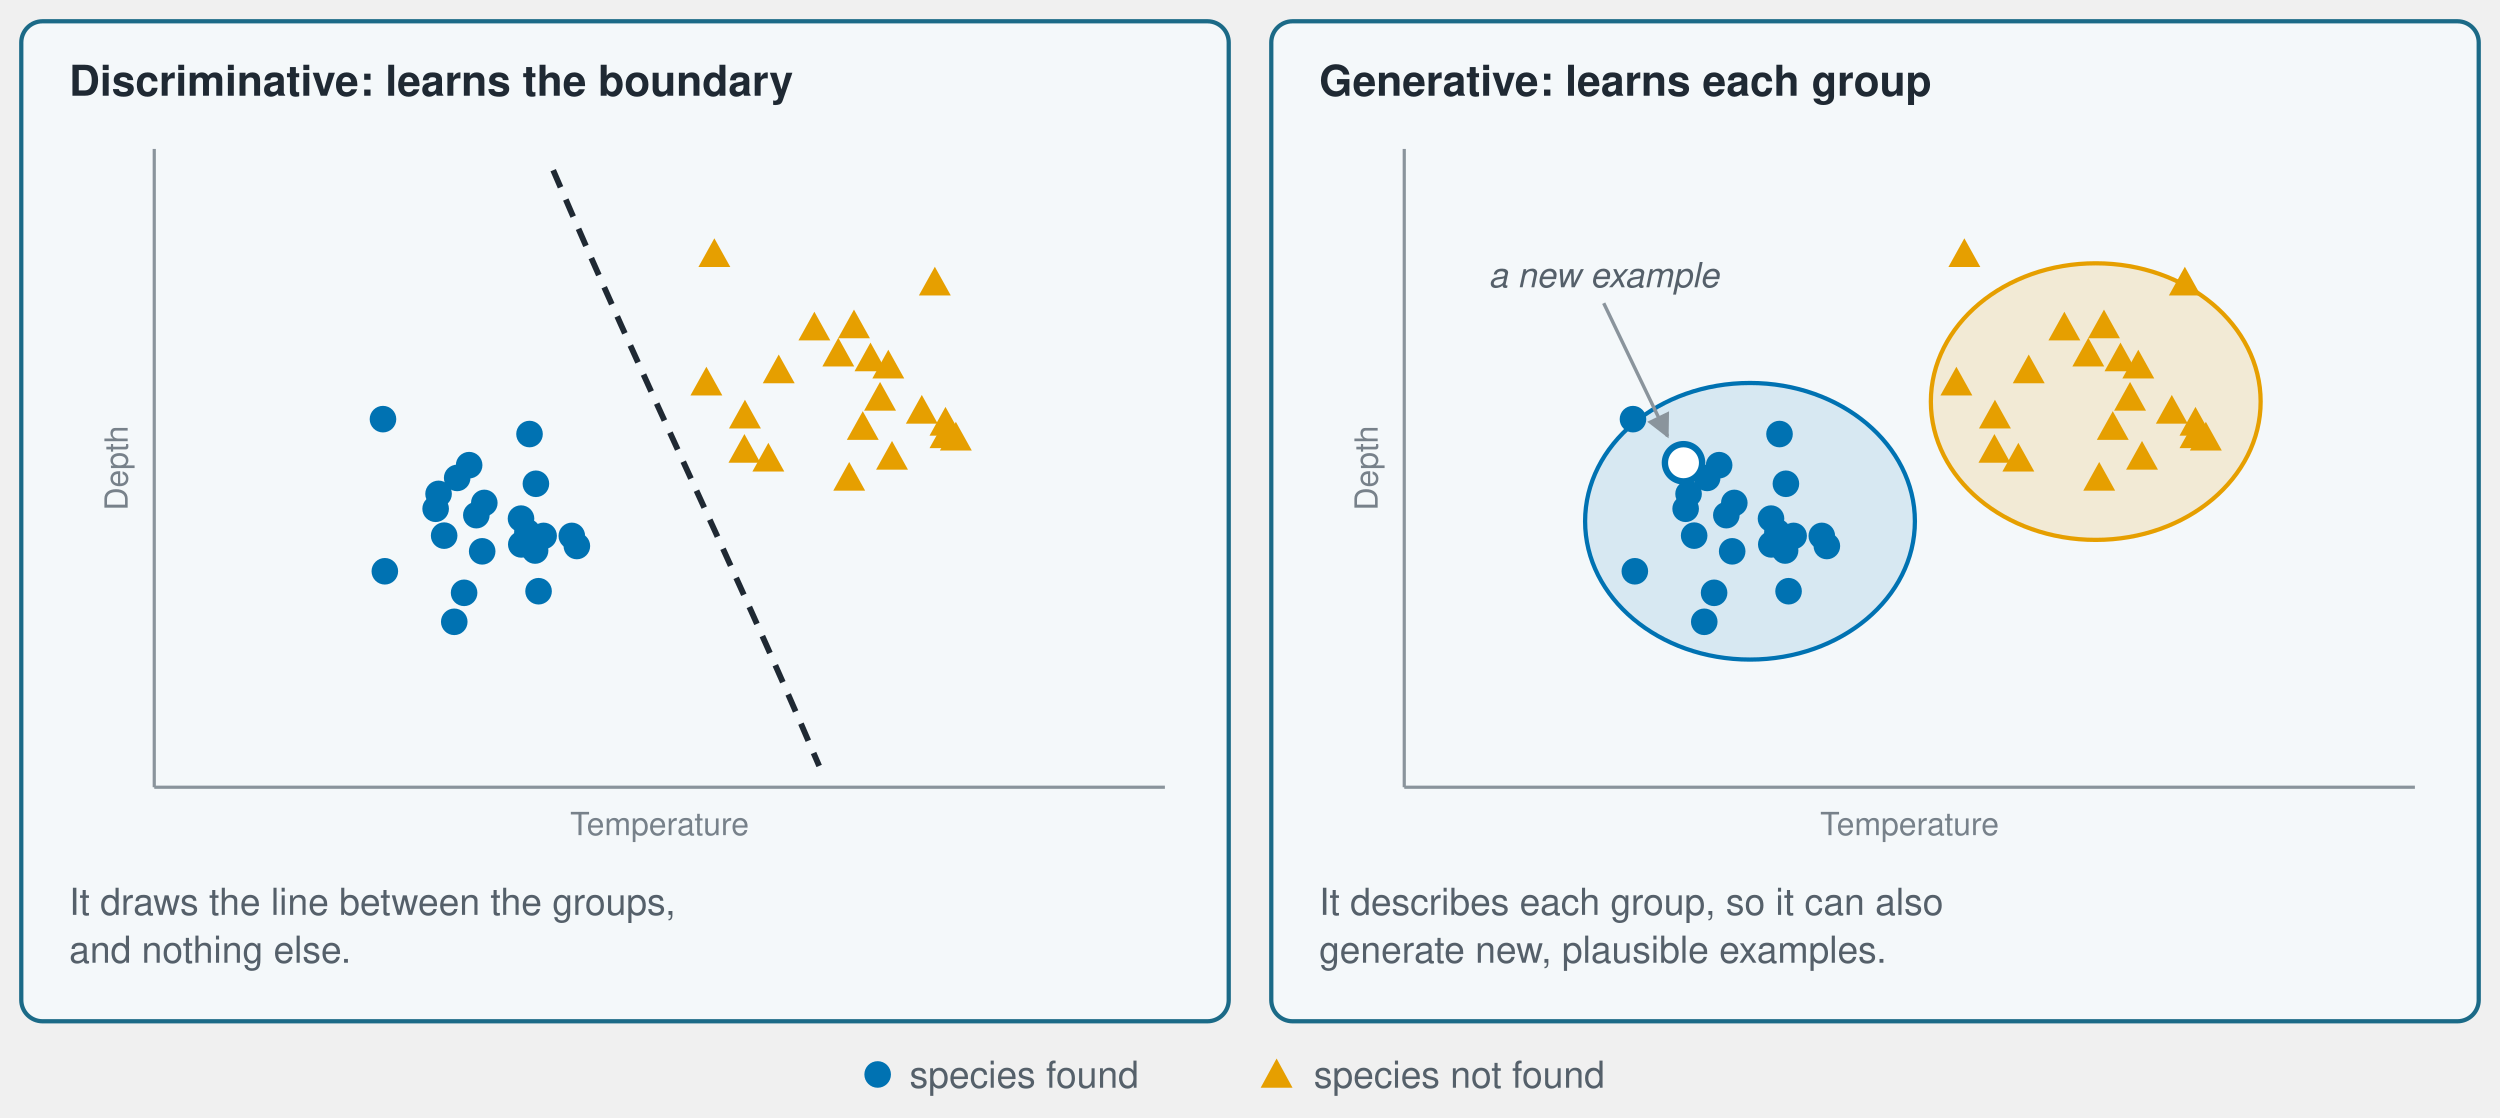
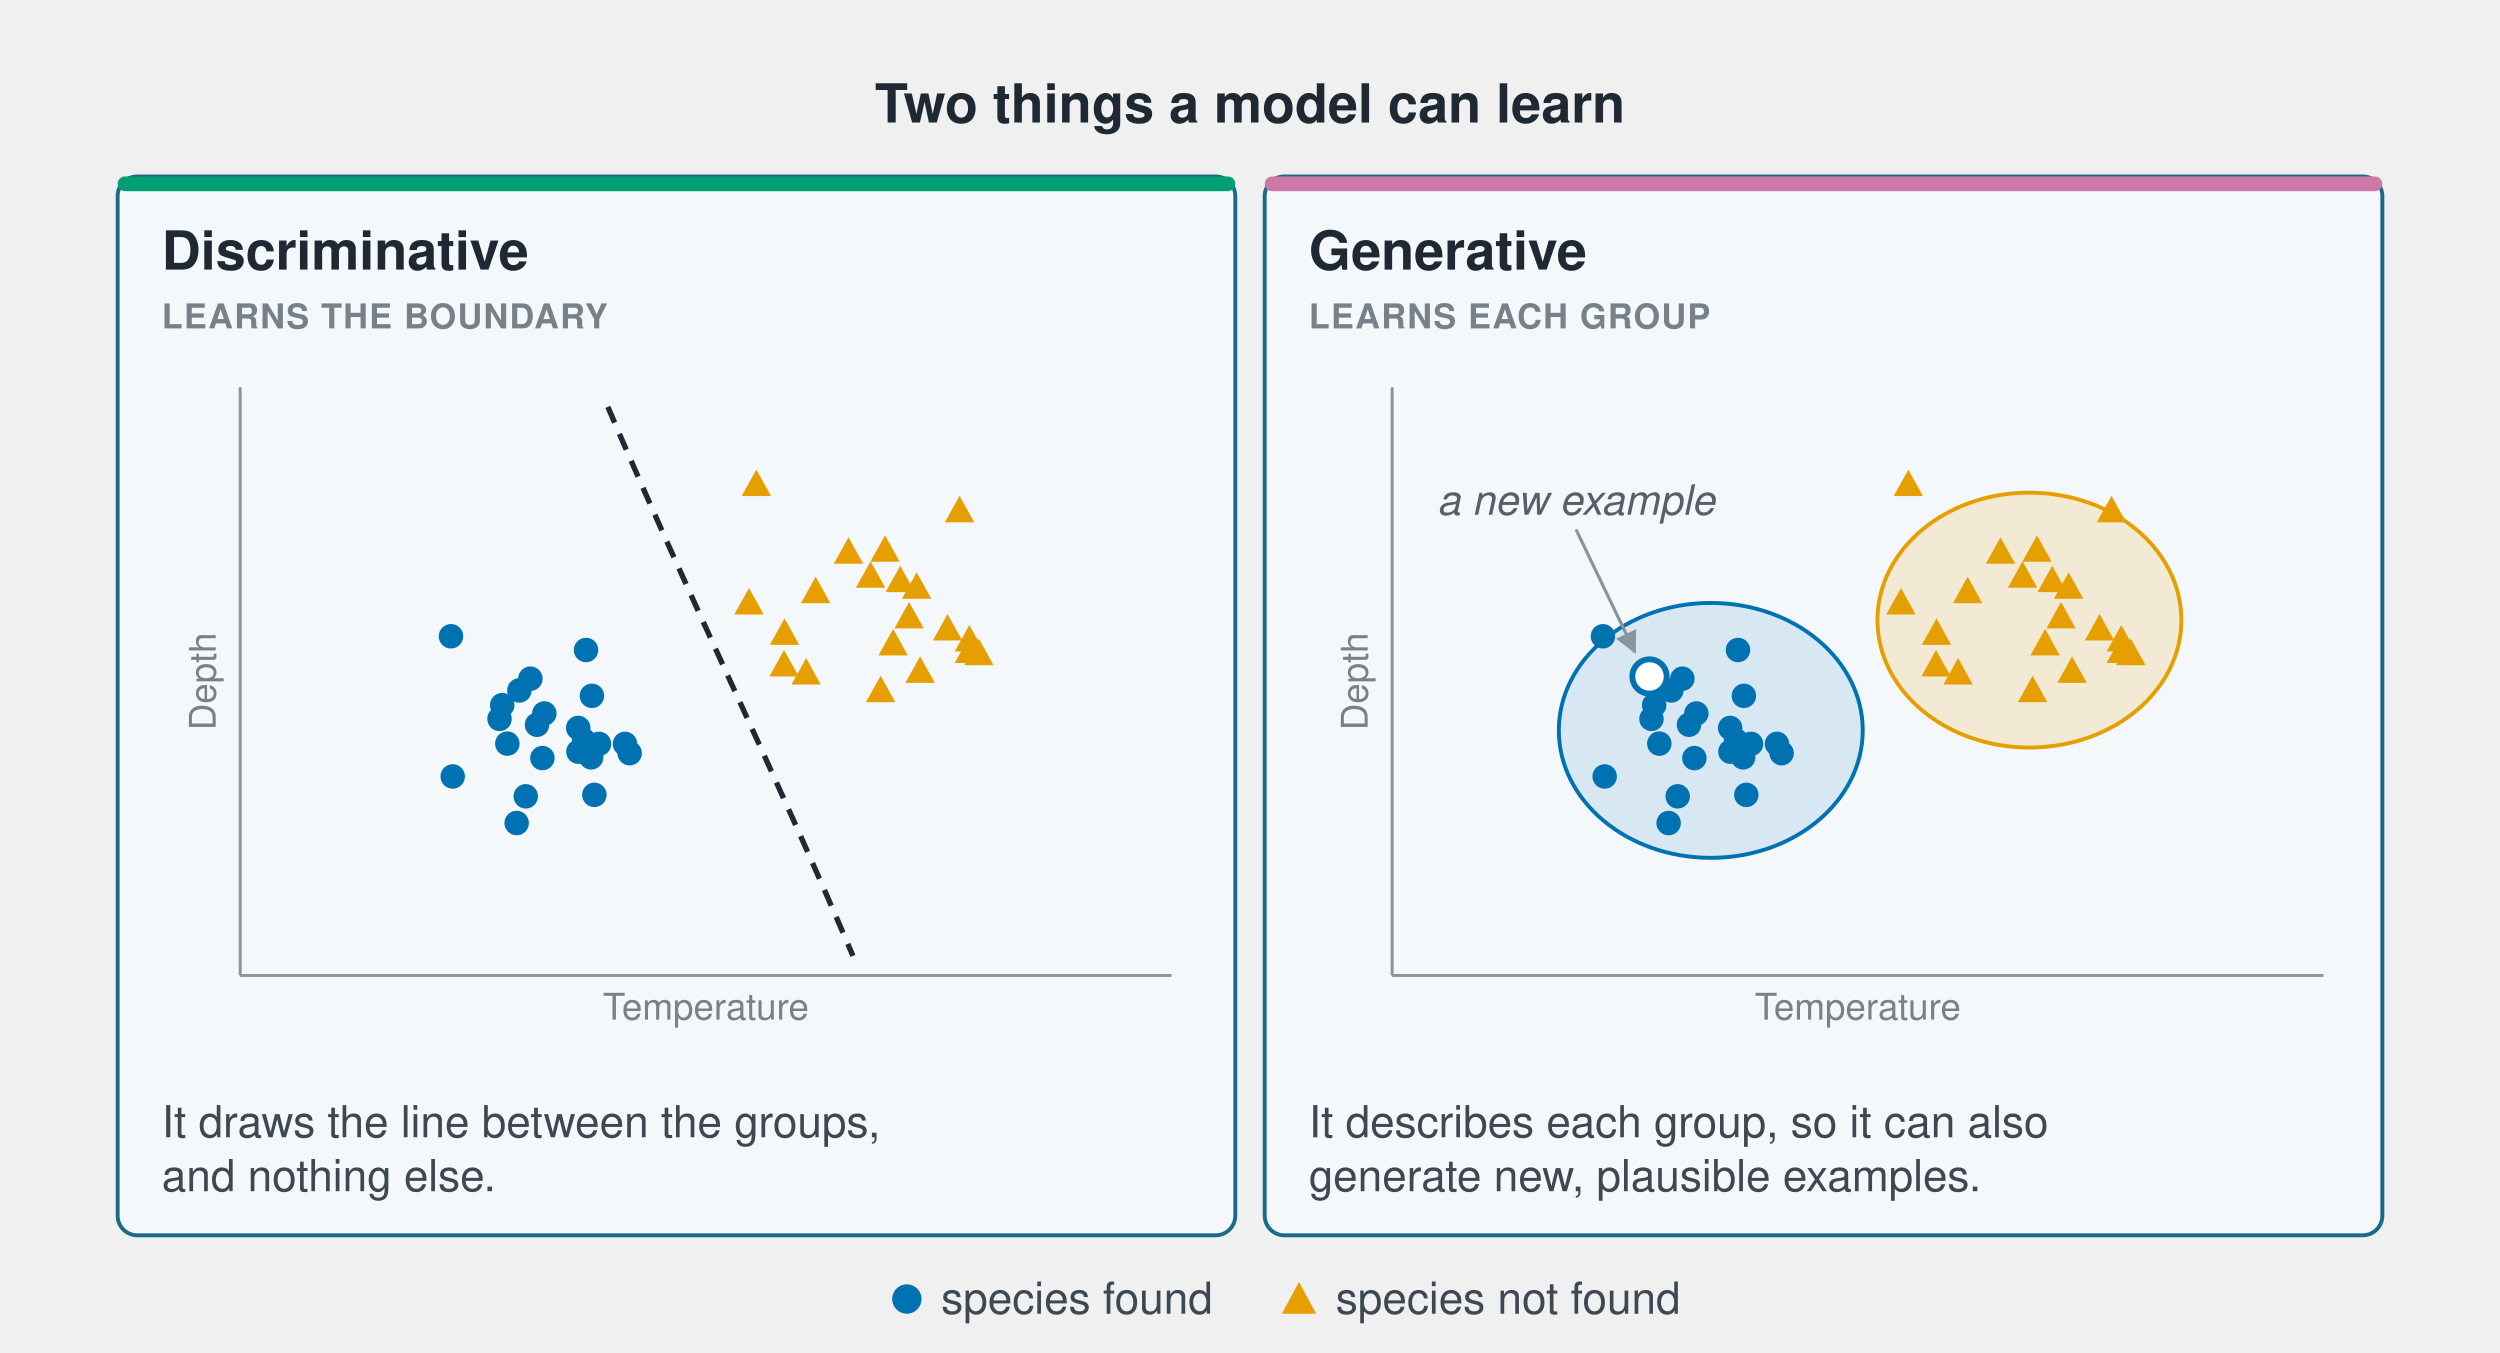
- <svg xmlns="http://www.w3.org/2000/svg" viewBox="0 0 940 420" width="100%" role="img" aria-label="Two panels with the same two groups of stations. On the left a discriminative model draws a boundary between them; on the right a generative model draws an outline around each group and adds a new example.">
+ <svg xmlns="http://www.w3.org/2000/svg" viewBox="-40 -24 1020 552" width="100%" role="img" aria-label="Two panels with the same two groups of points. On the left a discriminative model draws a boundary between them; on the right a generative model draws an outline around each group and adds a new example.">
  <defs>
    <marker id="arr1" viewBox="0 0 10 10" refX="9" refY="5" markerWidth="7" markerHeight="7" orient="auto">
      <path d="M 0 0 L 10 5 L 0 10 z" fill="#8a949c" />
    </marker>
    <style>
      .box  { fill: #f4f8fa; stroke: #1b6a87; stroke-width: 1.6; }
-       .head { font: bold 16px "Source Sans Pro", Helvetica, Arial, sans-serif; fill: #1f2933; }
-       .body { font: 14px "Source Sans Pro", Helvetica, Arial, sans-serif; fill: #55606a; }
-       .note { font: italic 13px "Source Sans Pro", Helvetica, Arial, sans-serif; fill: #55606a; }
+       .title{ font: bold 22px "Source Sans Pro", Helvetica, Arial, sans-serif; fill: #1f2933; }
+       .head { font: bold 22px "Source Sans Pro", Helvetica, Arial, sans-serif; fill: #1f2933; }
+       .body { font: 18px "Source Sans Pro", Helvetica, Arial, sans-serif; fill: #3d4852; }
+       .lab  { font: bold 14px "Source Sans Pro", Helvetica, Arial, sans-serif; fill: #77818a; letter-spacing: 0.5px; }
+       .note { font: italic 17px "Source Sans Pro", Helvetica, Arial, sans-serif; fill: #55606a; }
      .axis { stroke: #8a949c; stroke-width: 1.2; }
-       .alab { font: 12px "Source Sans Pro", Helvetica, Arial, sans-serif; fill: #77818a; }
+       .alab { font: 15px "Source Sans Pro", Helvetica, Arial, sans-serif; fill: #77818a; }
      .yes  { fill: #0072B2; }
      .no   { fill: #E69F00; }
      .grey { fill: #5A5A5A; opacity: 0.75; }
-       .cell { font: 13px "Source Sans Pro", Helvetica, Arial, sans-serif; fill: #3d4852; }
-       .ans  { font: bold 13px "Source Sans Pro", Helvetica, Arial, sans-serif; fill: #D55E00; }
+       .cell { font: 16px "Source Sans Pro", Helvetica, Arial, sans-serif; fill: #3d4852; }
+       .ans  { font: bold 16px "Source Sans Pro", Helvetica, Arial, sans-serif; fill: #D55E00; }
    </style>
  </defs>
-   <rect class="box" x="8" y="8" width="454" height="376" rx="8" />
-   <text class="head" x="26" y="36">Discriminative: learns the boundary</text>
-   <line class="axis" x1="58" y1="296" x2="438" y2="296" />
-   <line class="axis" x1="58" y1="56" x2="58" y2="296" />
-   <text class="alab" x="248.0" y="314" text-anchor="middle">Temperature</text>
-   <text class="alab" transform="translate(48,176.0) rotate(-90)" text-anchor="middle">Depth</text>
-   <path d="M 208 64 C 243 146, 273 206, 308 288" fill="none" stroke="#1f2933" stroke-width="2.2" stroke-dasharray="7 5" />
-   <circle class="yes" cx="181.3" cy="207.3" r="5" />
-   <circle class="yes" cx="182.1" cy="189.1" r="5" />
-   <circle class="yes" cx="163.8" cy="191.3" r="5" />
-   <circle class="yes" cx="216.9" cy="205.3" r="5" />
-   <circle class="yes" cx="215.0" cy="201.5" r="5" />
-   <circle class="yes" cx="198.3" cy="200.1" r="5" />
-   <circle class="yes" cx="144.7" cy="214.8" r="5" />
-   <circle class="yes" cx="201.2" cy="207.0" r="5" />
-   <circle class="yes" cx="144.0" cy="157.6" r="5" />
-   <circle class="yes" cx="164.9" cy="185.7" r="5" />
-   <circle class="yes" cx="195.9" cy="195.0" r="5" />
-   <circle class="yes" cx="201.5" cy="181.9" r="5" />
-   <circle class="yes" cx="196.0" cy="204.7" r="5" />
-   <circle class="yes" cx="170.8" cy="233.8" r="5" />
-   <circle class="yes" cx="202.5" cy="222.3" r="5" />
-   <circle class="yes" cx="171.9" cy="179.7" r="5" />
-   <circle class="yes" cx="179.1" cy="193.7" r="5" />
-   <circle class="yes" cx="204.4" cy="201.5" r="5" />
-   <circle class="yes" cx="176.4" cy="174.9" r="5" />
-   <circle class="yes" cx="174.5" cy="222.9" r="5" />
-   <circle class="yes" cx="167.0" cy="201.4" r="5" />
-   <circle class="yes" cx="199.1" cy="163.2" r="5" />
-   <path class="no" d="M 319.3 173.7 L 325.3 184.5 L 313.3 184.5 Z" />
-   <path class="no" d="M 265.6 137.9 L 271.6 148.7 L 259.6 148.7 Z" />
-   <path class="no" d="M 315.2 127.0 L 321.2 137.8 L 309.2 137.8 Z" />
-   <path class="no" d="M 330.9 143.6 L 336.9 154.4 L 324.9 154.4 Z" />
-   <path class="no" d="M 279.9 163.2 L 285.9 174.0 L 273.9 174.0 Z" />
-   <path class="no" d="M 335.4 165.8 L 341.4 176.6 L 329.4 176.6 Z" />
-   <path class="no" d="M 355.5 153.0 L 361.5 163.8 L 349.5 163.8 Z" />
-   <path class="no" d="M 321.1 116.4 L 327.1 127.2 L 315.1 127.2 Z" />
-   <path class="no" d="M 334.0 131.5 L 340.0 142.3 L 328.0 142.3 Z" />
-   <path class="no" d="M 306.2 117.2 L 312.2 128.0 L 300.2 128.0 Z" />
-   <path class="no" d="M 292.8 133.3 L 298.8 144.1 L 286.8 144.1 Z" />
-   <path class="no" d="M 351.5 100.3 L 357.5 111.1 L 345.5 111.1 Z" />
-   <path class="no" d="M 280.1 150.3 L 286.1 161.1 L 274.1 161.1 Z" />
-   <path class="no" d="M 355.5 157.7 L 361.5 168.5 L 349.5 168.5 Z" />
-   <path class="no" d="M 268.6 89.6 L 274.6 100.4 L 262.6 100.4 Z" />
-   <path class="no" d="M 327.3 128.8 L 333.3 139.6 L 321.3 139.6 Z" />
-   <path class="no" d="M 288.9 166.5 L 294.9 177.3 L 282.9 177.3 Z" />
-   <path class="no" d="M 346.6 148.5 L 352.6 159.3 L 340.6 159.3 Z" />
-   <path class="no" d="M 324.4 154.6 L 330.4 165.4 L 318.4 165.4 Z" />
-   <path class="no" d="M 359.4 158.6 L 365.4 169.4 L 353.4 169.4 Z" />
-   <text class="body" x="26" y="344">It draws the line between the groups,</text>
-   <text class="body" x="26" y="362">and nothing else.</text>
-   <rect class="box" x="478" y="8" width="454" height="376" rx="8" />
-   <text class="head" x="496" y="36">Generative: learns each group</text>
-   <line class="axis" x1="528" y1="296" x2="908" y2="296" />
-   <line class="axis" x1="528" y1="56" x2="528" y2="296" />
-   <text class="alab" x="718.0" y="314" text-anchor="middle">Temperature</text>
-   <text class="alab" transform="translate(518,176.0) rotate(-90)" text-anchor="middle">Depth</text>
-   <ellipse cx="658" cy="196" rx="62" ry="52" fill="#0072B2" fill-opacity="0.12" stroke="#0072B2" stroke-width="1.6" />
-   <ellipse cx="788" cy="151" rx="62" ry="52" fill="#E69F00" fill-opacity="0.15" stroke="#E69F00" stroke-width="1.6" />
-   <circle class="yes" cx="651.3" cy="207.3" r="5" />
-   <circle class="yes" cx="652.1" cy="189.1" r="5" />
-   <circle class="yes" cx="633.8" cy="191.3" r="5" />
-   <circle class="yes" cx="686.9" cy="205.3" r="5" />
-   <circle class="yes" cx="685.0" cy="201.5" r="5" />
-   <circle class="yes" cx="668.3" cy="200.1" r="5" />
-   <circle class="yes" cx="614.7" cy="214.8" r="5" />
-   <circle class="yes" cx="671.2" cy="207.0" r="5" />
-   <circle class="yes" cx="614.0" cy="157.6" r="5" />
-   <circle class="yes" cx="634.9" cy="185.7" r="5" />
-   <circle class="yes" cx="665.9" cy="195.0" r="5" />
-   <circle class="yes" cx="671.5" cy="181.9" r="5" />
-   <circle class="yes" cx="666.0" cy="204.7" r="5" />
-   <circle class="yes" cx="640.8" cy="233.8" r="5" />
-   <circle class="yes" cx="672.5" cy="222.3" r="5" />
-   <circle class="yes" cx="641.9" cy="179.7" r="5" />
-   <circle class="yes" cx="649.1" cy="193.7" r="5" />
-   <circle class="yes" cx="674.4" cy="201.5" r="5" />
-   <circle class="yes" cx="646.4" cy="174.9" r="5" />
-   <circle class="yes" cx="644.5" cy="222.9" r="5" />
-   <circle class="yes" cx="637.0" cy="201.4" r="5" />
-   <circle class="yes" cx="669.1" cy="163.2" r="5" />
-   <path class="no" d="M 789.3 173.7 L 795.3 184.5 L 783.3 184.5 Z" />
-   <path class="no" d="M 735.6 137.9 L 741.6 148.7 L 729.6 148.7 Z" />
-   <path class="no" d="M 785.2 127.0 L 791.2 137.8 L 779.2 137.8 Z" />
-   <path class="no" d="M 800.9 143.6 L 806.9 154.4 L 794.9 154.4 Z" />
-   <path class="no" d="M 749.9 163.2 L 755.9 174.0 L 743.9 174.0 Z" />
-   <path class="no" d="M 805.4 165.8 L 811.4 176.6 L 799.4 176.6 Z" />
-   <path class="no" d="M 825.5 153.0 L 831.5 163.8 L 819.5 163.8 Z" />
-   <path class="no" d="M 791.1 116.4 L 797.1 127.2 L 785.1 127.2 Z" />
-   <path class="no" d="M 804.0 131.5 L 810.0 142.3 L 798.0 142.3 Z" />
-   <path class="no" d="M 776.2 117.2 L 782.2 128.0 L 770.2 128.0 Z" />
-   <path class="no" d="M 762.8 133.3 L 768.8 144.1 L 756.8 144.1 Z" />
-   <path class="no" d="M 821.5 100.3 L 827.5 111.1 L 815.5 111.1 Z" />
-   <path class="no" d="M 750.1 150.3 L 756.1 161.1 L 744.1 161.1 Z" />
-   <path class="no" d="M 825.5 157.7 L 831.5 168.5 L 819.5 168.5 Z" />
-   <path class="no" d="M 738.6 89.6 L 744.6 100.4 L 732.6 100.4 Z" />
-   <path class="no" d="M 797.3 128.8 L 803.3 139.6 L 791.3 139.6 Z" />
-   <path class="no" d="M 758.9 166.5 L 764.9 177.3 L 752.9 177.3 Z" />
-   <path class="no" d="M 816.6 148.5 L 822.6 159.3 L 810.6 159.3 Z" />
-   <path class="no" d="M 794.4 154.6 L 800.4 165.4 L 788.4 165.4 Z" />
-   <path class="no" d="M 829.4 158.6 L 835.4 169.4 L 823.4 169.4 Z" />
-   <circle cx="633" cy="174" r="7" fill="#ffffff" stroke="#0072B2" stroke-width="2.4" />
-   <line x1="603" y1="114" x2="627" y2="164" stroke="#8a949c" stroke-width="1.3" marker-end="url(#arr1)" />
-   <text class="note" x="603" y="108" text-anchor="middle">a new example</text>
-   <text class="body" x="496" y="344">It describes each group, so it can also</text>
-   <text class="body" x="496" y="362">generate new, plausible examples.</text>
-   <circle class="yes" cx="330" cy="404" r="5" />
-   <text class="body" x="342" y="409">species found</text>
-   <path class="no" d="M 480 398 L 486 409 L 474 409 Z" />
-   <text class="body" x="494" y="409">species not found</text>
+   <text class="title" x="470" y="26" text-anchor="middle">Two things a model can learn</text>
+   <rect class="box" x="8" y="48" width="456" height="432" rx="8" />
+   <rect x="8" y="48" width="456" height="6" rx="3" fill="#009E73" />
+   <text class="head" x="26" y="86">Discriminative</text>
+   <text class="lab" x="26" y="110">LEARNS THE BOUNDARY</text>
+   <text class="body" x="26" y="440">It draws the line between the groups,</text>
+   <text class="body" x="26" y="462">and nothing else.</text>
+   <rect class="box" x="476" y="48" width="456" height="432" rx="8" />
+   <rect x="476" y="48" width="456" height="6" rx="3" fill="#CC79A7" />
+   <text class="head" x="494" y="86">Generative</text>
+   <text class="lab" x="494" y="110">LEARNS EACH GROUP</text>
+   <text class="body" x="494" y="440">It describes each group, so it can also</text>
+   <text class="body" x="494" y="462">generate new, plausible examples.</text>
+   <g transform="translate(0,78)">
+     <line class="axis" x1="58" y1="296" x2="438" y2="296" />
+     <line class="axis" x1="58" y1="56" x2="58" y2="296" />
+     <text class="alab" x="248.0" y="314" text-anchor="middle">Temperature</text>
+     <text class="alab" transform="translate(48,176.0) rotate(-90)" text-anchor="middle">Depth</text>
+     <path d="M 208 64 C 243 146, 273 206, 308 288" fill="none" stroke="#1f2933" stroke-width="2.2" stroke-dasharray="7 5" />
+     <circle class="yes" cx="181.3" cy="207.3" r="5" />
+     <circle class="yes" cx="182.1" cy="189.1" r="5" />
+     <circle class="yes" cx="163.8" cy="191.3" r="5" />
+     <circle class="yes" cx="216.9" cy="205.3" r="5" />
+     <circle class="yes" cx="215.0" cy="201.5" r="5" />
+     <circle class="yes" cx="198.3" cy="200.1" r="5" />
+     <circle class="yes" cx="144.7" cy="214.8" r="5" />
+     <circle class="yes" cx="201.2" cy="207.0" r="5" />
+     <circle class="yes" cx="144.0" cy="157.6" r="5" />
+     <circle class="yes" cx="164.9" cy="185.7" r="5" />
+     <circle class="yes" cx="195.9" cy="195.0" r="5" />
+     <circle class="yes" cx="201.5" cy="181.9" r="5" />
+     <circle class="yes" cx="196.0" cy="204.7" r="5" />
+     <circle class="yes" cx="170.8" cy="233.8" r="5" />
+     <circle class="yes" cx="202.5" cy="222.3" r="5" />
+     <circle class="yes" cx="171.9" cy="179.7" r="5" />
+     <circle class="yes" cx="179.1" cy="193.7" r="5" />
+     <circle class="yes" cx="204.4" cy="201.5" r="5" />
+     <circle class="yes" cx="176.4" cy="174.9" r="5" />
+     <circle class="yes" cx="174.5" cy="222.9" r="5" />
+     <circle class="yes" cx="167.0" cy="201.4" r="5" />
+     <circle class="yes" cx="199.1" cy="163.2" r="5" />
+     <path class="no" d="M 319.3 173.7 L 325.3 184.5 L 313.3 184.5 Z" />
+     <path class="no" d="M 265.6 137.9 L 271.6 148.7 L 259.6 148.7 Z" />
+     <path class="no" d="M 315.2 127.0 L 321.2 137.8 L 309.2 137.8 Z" />
+     <path class="no" d="M 330.9 143.6 L 336.9 154.4 L 324.9 154.4 Z" />
+     <path class="no" d="M 279.9 163.2 L 285.9 174.0 L 273.9 174.0 Z" />
+     <path class="no" d="M 335.4 165.8 L 341.4 176.6 L 329.4 176.6 Z" />
+     <path class="no" d="M 355.5 153.0 L 361.5 163.8 L 349.5 163.8 Z" />
+     <path class="no" d="M 321.1 116.4 L 327.1 127.2 L 315.1 127.2 Z" />
+     <path class="no" d="M 334.0 131.5 L 340.0 142.3 L 328.0 142.3 Z" />
+     <path class="no" d="M 306.2 117.2 L 312.2 128.0 L 300.2 128.0 Z" />
+     <path class="no" d="M 292.8 133.3 L 298.8 144.1 L 286.8 144.1 Z" />
+     <path class="no" d="M 351.5 100.3 L 357.5 111.1 L 345.5 111.1 Z" />
+     <path class="no" d="M 280.1 150.3 L 286.1 161.1 L 274.1 161.1 Z" />
+     <path class="no" d="M 355.5 157.7 L 361.5 168.5 L 349.5 168.5 Z" />
+     <path class="no" d="M 268.6 89.6 L 274.6 100.4 L 262.6 100.4 Z" />
+     <path class="no" d="M 327.3 128.8 L 333.3 139.6 L 321.3 139.6 Z" />
+     <path class="no" d="M 288.9 166.5 L 294.9 177.3 L 282.9 177.3 Z" />
+     <path class="no" d="M 346.6 148.5 L 352.6 159.3 L 340.6 159.3 Z" />
+     <path class="no" d="M 324.4 154.6 L 330.4 165.4 L 318.4 165.4 Z" />
+     <path class="no" d="M 359.4 158.6 L 365.4 169.4 L 353.4 169.4 Z" />
+     <line class="axis" x1="528" y1="296" x2="908" y2="296" />
+     <line class="axis" x1="528" y1="56" x2="528" y2="296" />
+     <text class="alab" x="718.0" y="314" text-anchor="middle">Temperature</text>
+     <text class="alab" transform="translate(518,176.0) rotate(-90)" text-anchor="middle">Depth</text>
+     <ellipse cx="658" cy="196" rx="62" ry="52" fill="#0072B2" fill-opacity="0.12" stroke="#0072B2" stroke-width="1.6" />
+     <ellipse cx="788" cy="151" rx="62" ry="52" fill="#E69F00" fill-opacity="0.15" stroke="#E69F00" stroke-width="1.6" />
+     <circle class="yes" cx="651.3" cy="207.3" r="5" />
+     <circle class="yes" cx="652.1" cy="189.1" r="5" />
+     <circle class="yes" cx="633.8" cy="191.3" r="5" />
+     <circle class="yes" cx="686.9" cy="205.3" r="5" />
+     <circle class="yes" cx="685.0" cy="201.5" r="5" />
+     <circle class="yes" cx="668.3" cy="200.1" r="5" />
+     <circle class="yes" cx="614.7" cy="214.8" r="5" />
+     <circle class="yes" cx="671.2" cy="207.0" r="5" />
+     <circle class="yes" cx="614.0" cy="157.6" r="5" />
+     <circle class="yes" cx="634.9" cy="185.7" r="5" />
+     <circle class="yes" cx="665.9" cy="195.0" r="5" />
+     <circle class="yes" cx="671.5" cy="181.9" r="5" />
+     <circle class="yes" cx="666.0" cy="204.7" r="5" />
+     <circle class="yes" cx="640.8" cy="233.8" r="5" />
+     <circle class="yes" cx="672.5" cy="222.3" r="5" />
+     <circle class="yes" cx="641.9" cy="179.7" r="5" />
+     <circle class="yes" cx="649.1" cy="193.7" r="5" />
+     <circle class="yes" cx="674.4" cy="201.5" r="5" />
+     <circle class="yes" cx="646.4" cy="174.9" r="5" />
+     <circle class="yes" cx="644.5" cy="222.9" r="5" />
+     <circle class="yes" cx="637.0" cy="201.4" r="5" />
+     <circle class="yes" cx="669.1" cy="163.2" r="5" />
+     <path class="no" d="M 789.3 173.7 L 795.3 184.5 L 783.3 184.5 Z" />
+     <path class="no" d="M 735.6 137.9 L 741.6 148.7 L 729.6 148.7 Z" />
+     <path class="no" d="M 785.2 127.0 L 791.2 137.8 L 779.2 137.8 Z" />
+     <path class="no" d="M 800.9 143.6 L 806.9 154.4 L 794.9 154.4 Z" />
+     <path class="no" d="M 749.9 163.2 L 755.9 174.0 L 743.9 174.0 Z" />
+     <path class="no" d="M 805.4 165.8 L 811.4 176.6 L 799.4 176.6 Z" />
+     <path class="no" d="M 825.5 153.0 L 831.5 163.8 L 819.5 163.8 Z" />
+     <path class="no" d="M 791.1 116.4 L 797.1 127.2 L 785.1 127.2 Z" />
+     <path class="no" d="M 804.0 131.5 L 810.0 142.3 L 798.0 142.3 Z" />
+     <path class="no" d="M 776.2 117.2 L 782.2 128.0 L 770.2 128.0 Z" />
+     <path class="no" d="M 762.8 133.3 L 768.8 144.1 L 756.8 144.1 Z" />
+     <path class="no" d="M 821.5 100.3 L 827.5 111.1 L 815.5 111.1 Z" />
+     <path class="no" d="M 750.1 150.3 L 756.1 161.1 L 744.1 161.1 Z" />
+     <path class="no" d="M 825.5 157.7 L 831.5 168.5 L 819.5 168.5 Z" />
+     <path class="no" d="M 738.6 89.6 L 744.6 100.4 L 732.6 100.4 Z" />
+     <path class="no" d="M 797.3 128.8 L 803.3 139.6 L 791.3 139.6 Z" />
+     <path class="no" d="M 758.9 166.5 L 764.9 177.3 L 752.9 177.3 Z" />
+     <path class="no" d="M 816.6 148.5 L 822.6 159.3 L 810.6 159.3 Z" />
+     <path class="no" d="M 794.4 154.6 L 800.4 165.4 L 788.4 165.4 Z" />
+     <path class="no" d="M 829.4 158.6 L 835.4 169.4 L 823.4 169.4 Z" />
+     <circle cx="633" cy="174" r="7" fill="#ffffff" stroke="#0072B2" stroke-width="2.4" />
+     <line x1="603" y1="114" x2="627" y2="164" stroke="#8a949c" stroke-width="1.3" marker-end="url(#arr1)" />
+     <text class="note" x="603" y="108" text-anchor="middle">a new example</text>
+   </g>
+   <g transform="translate(0,102)">
+     <circle class="yes" cx="330" cy="404" r="6" />
+     <text class="body" x="344" y="410">species found</text>
+     <path class="no" d="M 490 397 L 497 410 L 483 410 Z" />
+     <text class="body" x="505" y="410">species not found</text>
+   </g>
</svg>
